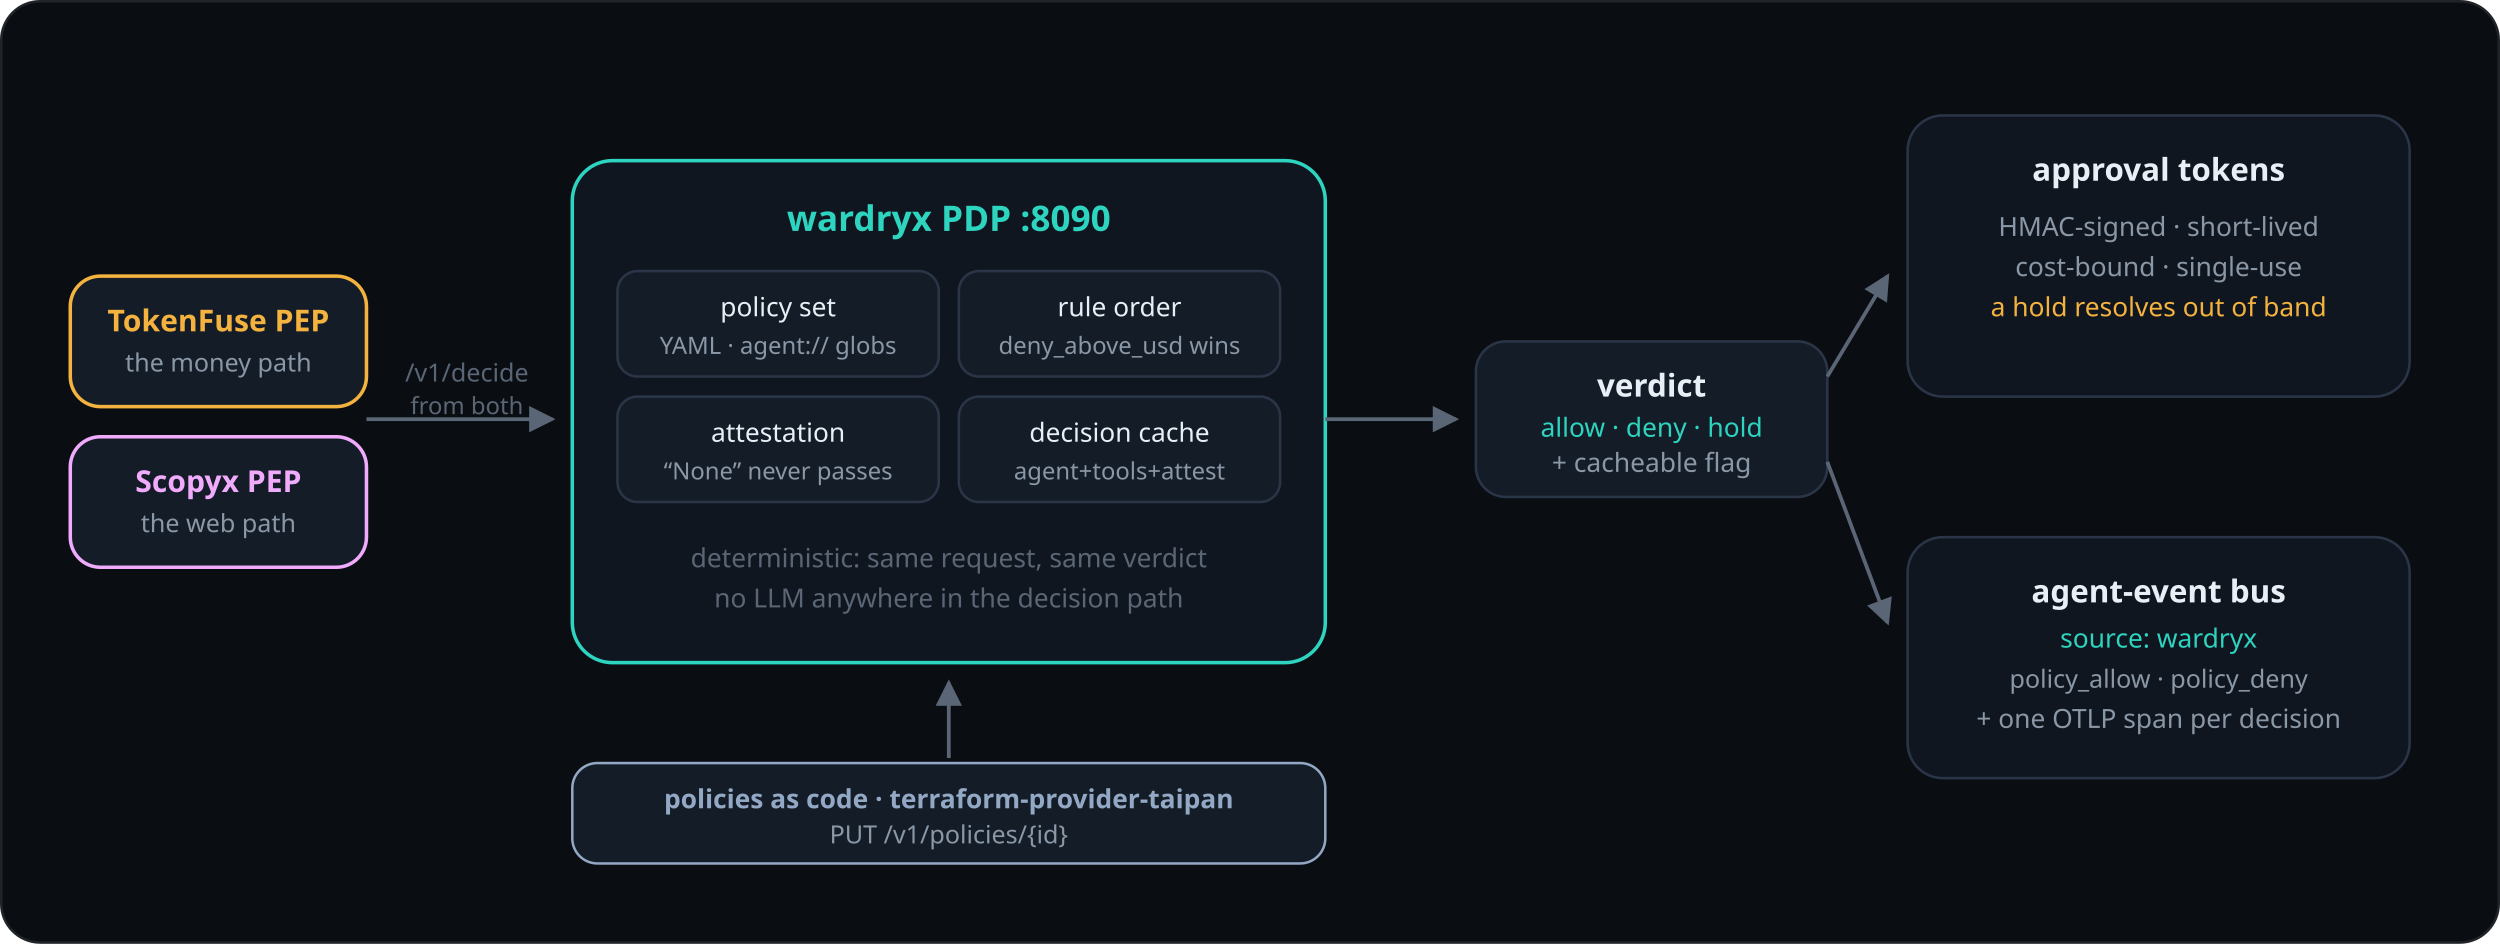
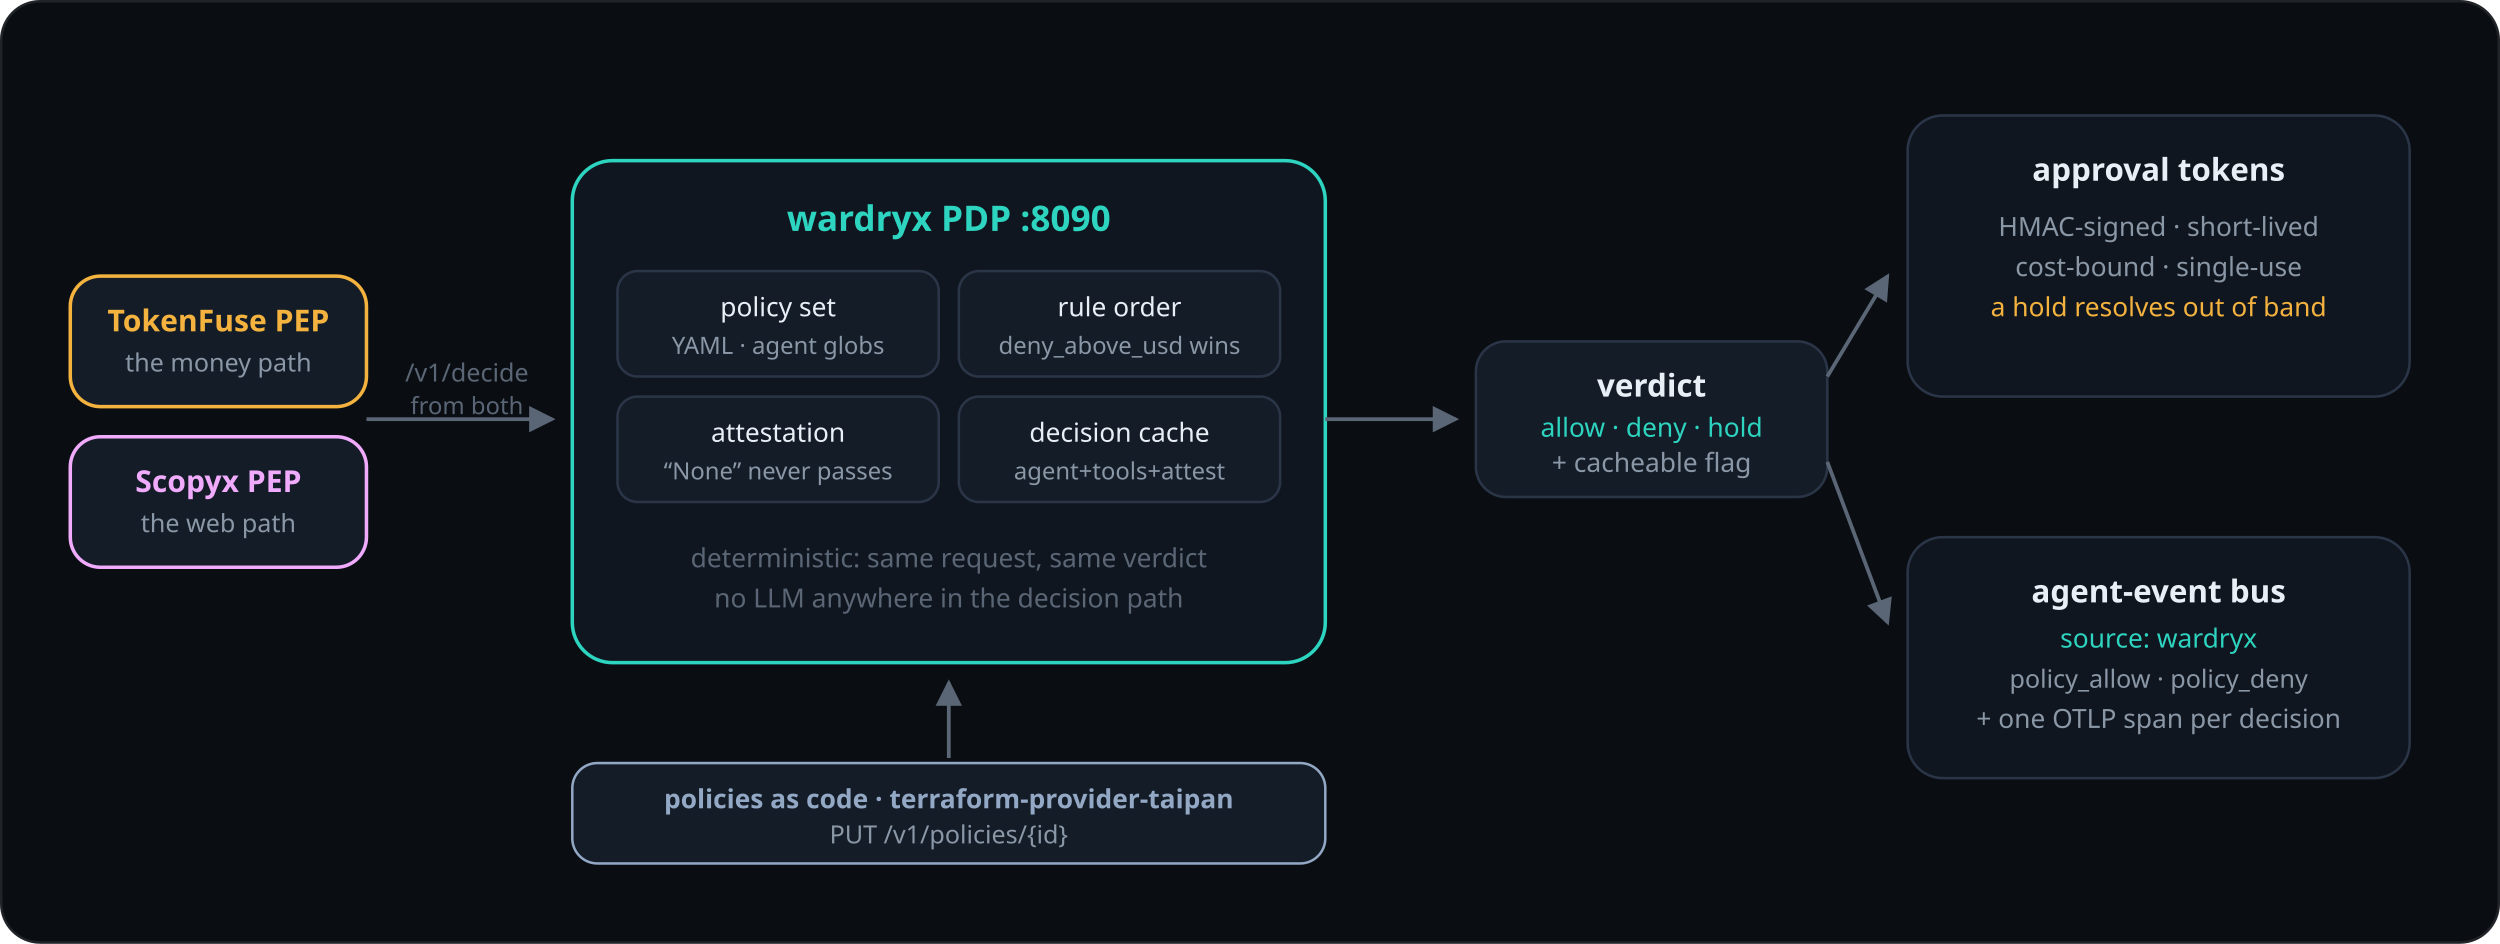
<svg xmlns="http://www.w3.org/2000/svg" viewBox="-18 -18 996 376" width="996" height="376" role="img" aria-label="Wardryx: the PEP asks per request, the PDP answers allow, deny or hold">
  <rect x="-18" y="-18" width="996" height="376" rx="16" fill="#0A0E13" />
  <rect x="-17.5" y="-17.5" width="995" height="375" rx="15.5" fill="none" stroke="rgba(255,255,255,.09)" />
  <defs>
    <marker id="a2" viewBox="0 0 8 8" refX="7" refY="4" markerWidth="7" markerHeight="7" orient="auto">
      <path d="M0 0 L8 4 L0 8 z" fill="#5A6675" />
    </marker>
  </defs>
  <g font-family="ui-monospace,Menlo" text-anchor="middle">
    <rect x="10" y="92" width="118" height="52" rx="12" fill="#141C27" stroke="#F4B23E" stroke-width="1.4" />
    <text x="69" y="114" fill="#F4B23E" font-size="12" font-weight="700">TokenFuse PEP</text>
    <text x="69" y="130" fill="#8A97A6" font-size="10">the money path</text>
    <rect x="10" y="156" width="118" height="52" rx="12" fill="#141C27" stroke="#F0ABFC" stroke-width="1.4" />
    <text x="69" y="178" fill="#F0ABFC" font-size="12" font-weight="700">Scopyx PEP</text>
    <text x="69" y="194" fill="#8A97A6" font-size="10">the web path</text>
    <text x="168" y="134" fill="#5A6675" font-size="10">/v1/decide</text>
    <text x="168" y="147" fill="#5A6675" font-size="9.5">from both</text>
    <rect x="210" y="46" width="300" height="200" rx="16" fill="#10161F" stroke="#2DD4BF" stroke-width="1.4">
      <animate attributeName="stroke-opacity" values="1;.45;1" dur="3.4s" repeatCount="indefinite" />
    </rect>
    <text x="360" y="74" fill="#2DD4BF" font-size="14" font-weight="700">wardryx PDP :8090</text>
    <g font-size="10.5" fill="#8A97A6">
      <rect x="228" y="90" width="128" height="42" rx="8" fill="#141C27" stroke="#2a3547" />
      <text x="292" y="108" fill="#E9EFF6">policy set</text>
-       <text x="292" y="123" font-size="9.5">YAML · agent:// globs</text>
+       <text x="292" y="123" font-size="9.5">YAML · agent globs</text>
      <rect x="364" y="90" width="128" height="42" rx="8" fill="#141C27" stroke="#2a3547" />
      <text x="428" y="108" fill="#E9EFF6">rule order</text>
      <text x="428" y="123" font-size="9.5">deny_above_usd wins</text>
      <rect x="228" y="140" width="128" height="42" rx="8" fill="#141C27" stroke="#2a3547" />
      <text x="292" y="158" fill="#E9EFF6">attestation</text>
      <text x="292" y="173" font-size="9.5">“None” never passes</text>
      <rect x="364" y="140" width="128" height="42" rx="8" fill="#141C27" stroke="#2a3547" />
      <text x="428" y="158" fill="#E9EFF6">decision cache</text>
      <text x="428" y="173" font-size="9.5">agent+tools+attest</text>
      <text x="360" y="208" fill="#5A6675" font-size="10.5">deterministic: same request, same verdict</text>
      <text x="360" y="224" fill="#5A6675" font-size="10.5">no LLM anywhere in the decision path</text>
    </g>
    <rect x="570" y="118" width="140" height="62" rx="12" fill="#141C27" stroke="#2a3547" />
    <text x="640" y="140" fill="#E9EFF6" font-size="12.5" font-weight="700">verdict</text>
    <text x="640" y="156" fill="#2DD4BF" font-size="10.5">allow · deny · hold</text>
    <text x="640" y="170" fill="#8A97A6" font-size="10.5">+ cacheable flag</text>
    <rect x="742" y="28" width="200" height="112" rx="14" fill="#10161F" stroke="#2a3547" />
    <text x="842" y="54" fill="#E9EFF6" font-size="12.5" font-weight="700">approval tokens</text>
    <text x="842" y="76" fill="#8A97A6" font-size="10.5">HMAC-signed · short-lived</text>
    <text x="842" y="92" fill="#8A97A6" font-size="10.5">cost-bound · single-use</text>
    <text x="842" y="108" fill="#F4B23E" font-size="10.5">a hold resolves out of band</text>
    <rect x="742" y="196" width="200" height="96" rx="14" fill="#10161F" stroke="#2a3547" />
    <text x="842" y="222" fill="#E9EFF6" font-size="12.5" font-weight="700">agent-event bus</text>
    <text x="842" y="240" fill="#2DD4BF" font-size="10.5">source: wardryx</text>
    <text x="842" y="256" fill="#8A97A6" font-size="10">policy_allow · policy_deny</text>
    <text x="842" y="272" fill="#8A97A6" font-size="10.5">+ one OTLP span per decision</text>
    <rect x="210" y="286" width="300" height="40" rx="10" fill="#141C27" stroke="#93A8C4" />
    <text x="360" y="304" fill="#93A8C4" font-size="10.5" font-weight="700">policies as code · terraform-provider-taipan</text>
    <text x="360" y="318" fill="#8A97A6" font-size="10">PUT /v1/policies/{id}</text>
  </g>
  <g stroke="#5A6675" stroke-width="1.5" class="flow">
    <line x1="128" y1="149" x2="202" y2="149" marker-end="url(#a2)" />
    <line x1="510" y1="149" x2="562" y2="149" marker-end="url(#a2)" />
    <line x1="710" y1="132" x2="734" y2="92" marker-end="url(#a2)" />
    <line x1="710" y1="166" x2="734" y2="230" marker-end="url(#a2)" />
    <line x1="360" y1="284" x2="360" y2="254" marker-end="url(#a2)" />
  </g>
  <g fill="none">
    <line x1="128" y1="149" x2="202" y2="149" pathLength="100" stroke="#2DD4BF" stroke-width="2.6" stroke-linecap="round" stroke-dasharray="7 100" stroke-dashoffset="7">
      <animate attributeName="stroke-dashoffset" from="7" to="-100" dur="2.4s" begin="-0.00s" repeatCount="indefinite" />
    </line>
    <line x1="510" y1="149" x2="562" y2="149" pathLength="100" stroke="#2DD4BF" stroke-width="2.6" stroke-linecap="round" stroke-dasharray="7 100" stroke-dashoffset="7">
      <animate attributeName="stroke-dashoffset" from="7" to="-100" dur="2.4s" begin="-0.37s" repeatCount="indefinite" />
    </line>
    <line x1="710" y1="132" x2="734" y2="92" pathLength="100" stroke="#2DD4BF" stroke-width="2.6" stroke-linecap="round" stroke-dasharray="7 100" stroke-dashoffset="7">
      <animate attributeName="stroke-dashoffset" from="7" to="-100" dur="2.4s" begin="-0.74s" repeatCount="indefinite" />
    </line>
    <line x1="710" y1="166" x2="734" y2="230" pathLength="100" stroke="#2DD4BF" stroke-width="2.6" stroke-linecap="round" stroke-dasharray="7 100" stroke-dashoffset="7">
      <animate attributeName="stroke-dashoffset" from="7" to="-100" dur="2.4s" begin="-1.11s" repeatCount="indefinite" />
    </line>
    <line x1="360" y1="284" x2="360" y2="254" pathLength="100" stroke="#2DD4BF" stroke-width="2.6" stroke-linecap="round" stroke-dasharray="7 100" stroke-dashoffset="7">
      <animate attributeName="stroke-dashoffset" from="7" to="-100" dur="2.4s" begin="-1.48s" repeatCount="indefinite" />
    </line>
  </g>
</svg>
